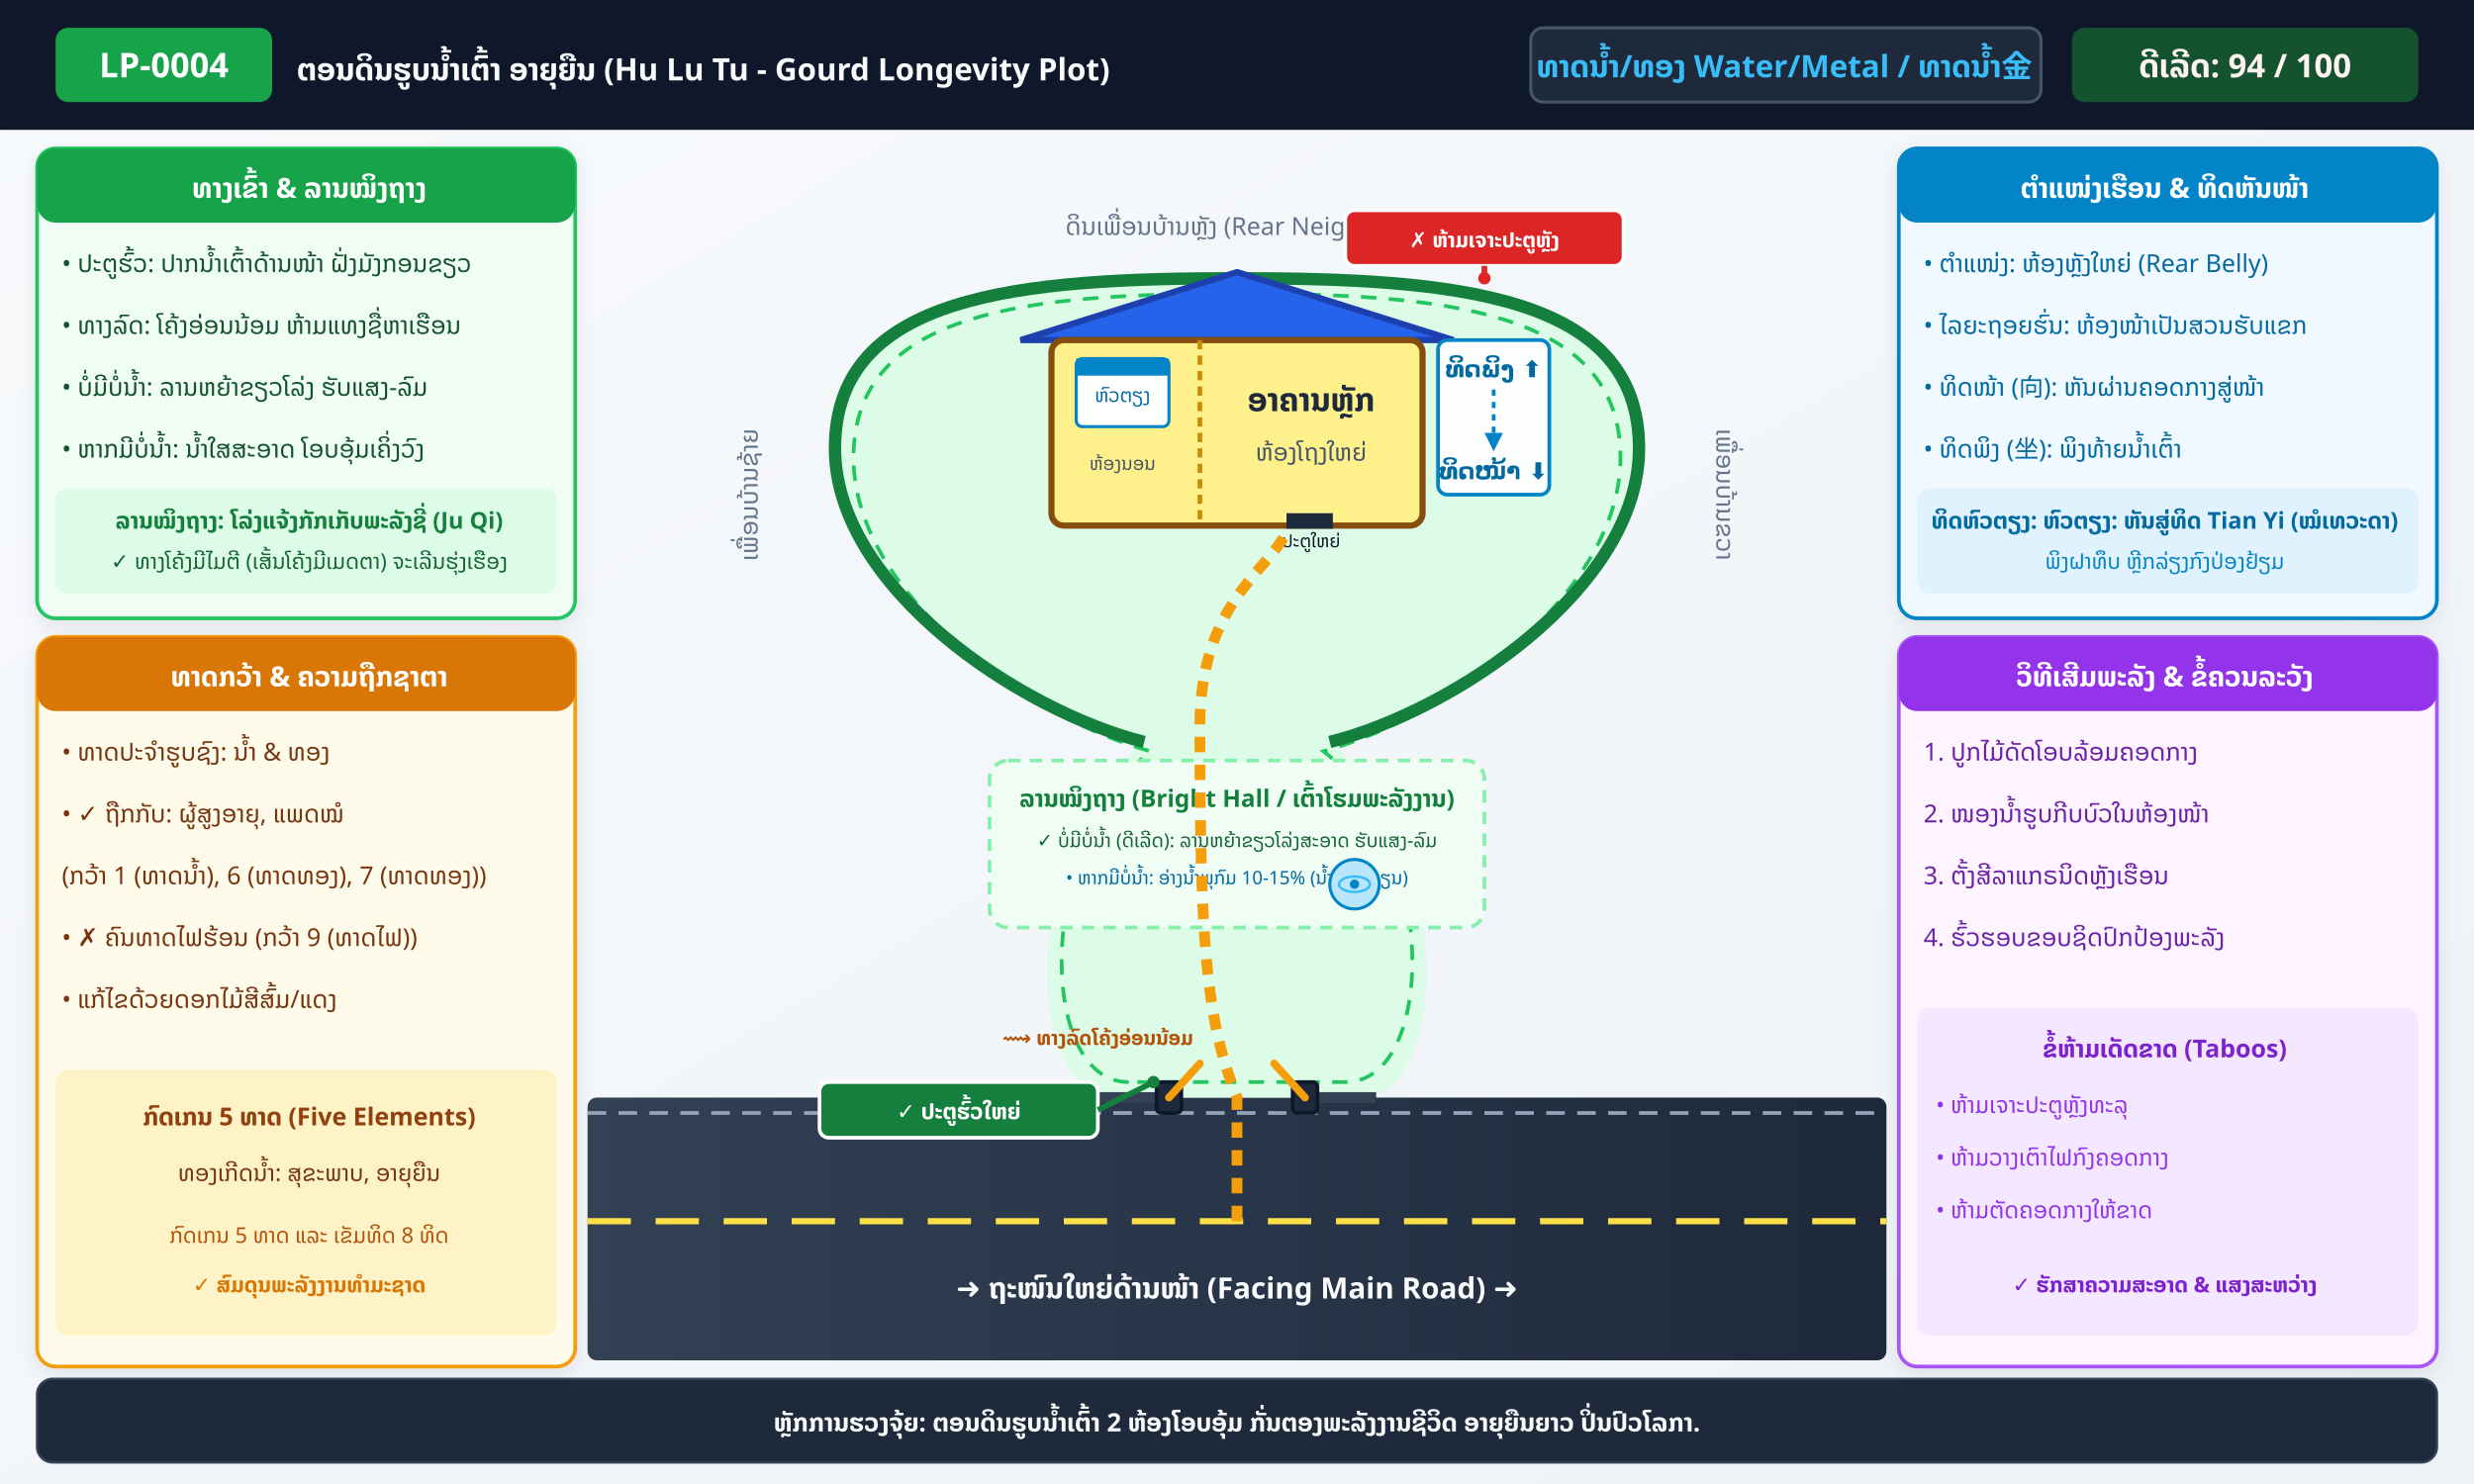
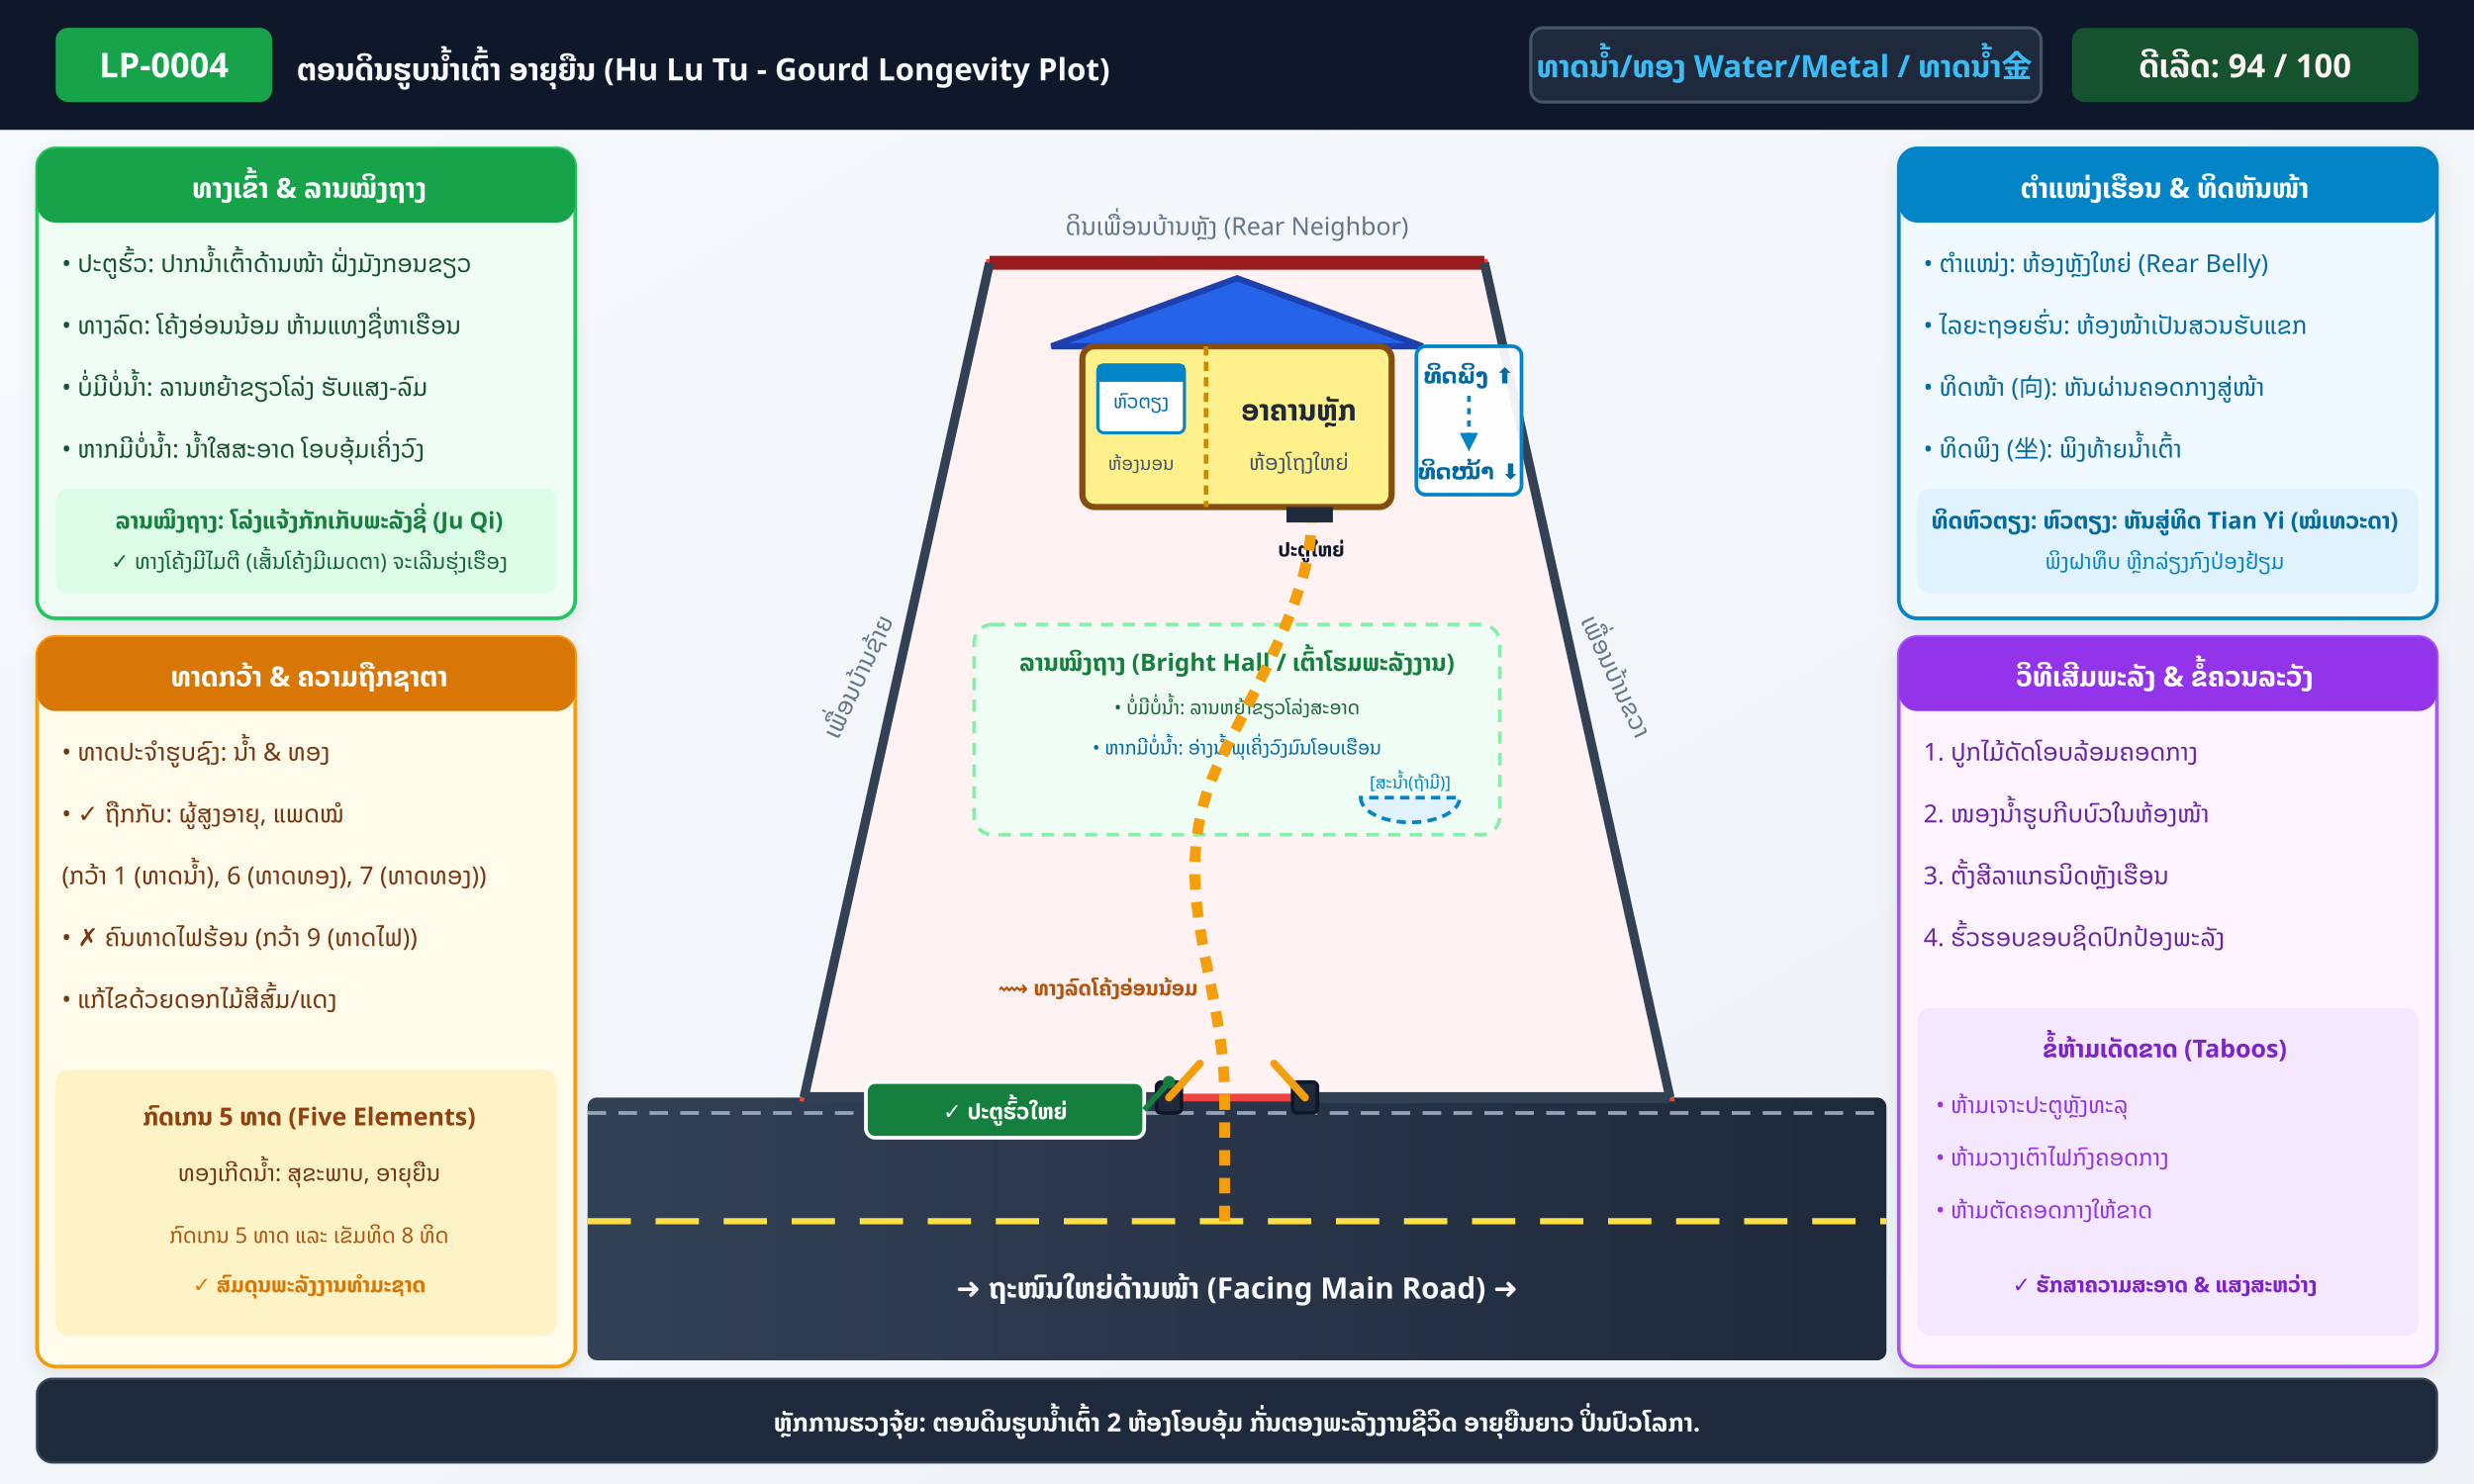
<svg xmlns="http://www.w3.org/2000/svg" viewBox="0 0 800 480" width="800" height="480">
  <defs>
    <linearGradient id="bgGrad" x1="0%" y1="0%" x2="100%" y2="100%">
      <stop offset="0%" stop-color="#F8FAFC" />
      <stop offset="100%" stop-color="#EDF2F7" />
    </linearGradient>
    <linearGradient id="roadGrad" x1="0%" y1="0%" x2="100%" y2="0%">
      <stop offset="0%" stop-color="#334155" />
      <stop offset="100%" stop-color="#1E293B" />
    </linearGradient>
    <filter id="shadow" x="-5%" y="-5%" width="110%" height="110%">
      <feDropShadow dx="0" dy="2" stdDeviation="3" flood-opacity="0.08" />
    </filter>
  </defs>
  <rect width="800" height="480" fill="url(#bgGrad)" />
  <rect x="0" y="0" width="800" height="42" fill="#0F172A" />
  <rect x="18" y="9" width="70" height="24" rx="4" fill="#16A34A" />
  <text x="53" y="25" font-family="'Segoe UI', sans-serif" font-weight="bold" font-size="11" fill="#FFFFFF" text-anchor="middle">LP-0004</text>
  <text x="96" y="26" font-family="'Noto Sans Lao', 'Segoe UI', sans-serif" font-weight="bold" font-size="10" fill="#F8FAFC">ຕອນດິນຮູບນ້ຳເຕົ້າ ອາຍຸຍືນ (Hu Lu Tu - Gourd Longevity Plot)</text>
  <rect x="495" y="9" width="165" height="24" rx="4" fill="#1E293B" stroke="#475569" stroke-width="1" />
  <text x="577" y="25" font-family="'Noto Sans Lao', 'Segoe UI', sans-serif" font-weight="bold" font-size="10" fill="#38BDF8" text-anchor="middle">ທາດນ້ຳ/ທອງ Water/Metal / ທາດນ້ຳ金</text>
  <rect x="670" y="9" width="112" height="24" rx="4" fill="#14532D" />
  <text x="726" y="25" font-family="'Noto Sans Lao', 'Segoe UI', sans-serif" font-weight="bold" font-size="10.5" fill="#FEF2F2" text-anchor="middle">ດີເລີດ: 94 / 100</text>
  <rect x="12" y="48" width="174" height="152" rx="6" fill="#F0FDF4" stroke="#22C55E" stroke-width="1.2" filter="url(#shadow)" />
  <rect x="12" y="48" width="174" height="24" rx="6" fill="#16A34A" />
  <text x="100" y="64" font-family="'Noto Sans Lao', 'Segoe UI', sans-serif" font-weight="bold" font-size="9" fill="#FFFFFF" text-anchor="middle">ທາງເຂົ້າ &amp; ລານໝິງຖາງ</text>
  <text x="20" y="88" font-family="'Noto Sans Lao', 'Segoe UI', sans-serif" font-size="8" fill="#14532D">• ປະຕູຮົ້ວ: ປາກນ້ຳເຕົ້າດ້ານໜ້າ ຝັ່ງມັງກອນຂຽວ</text>
  <text x="20" y="108" font-family="'Noto Sans Lao', 'Segoe UI', sans-serif" font-size="8" fill="#14532D">• ທາງລົດ: ໂຄ້ງອ່ອນນ້ອມ ຫ້າມແທງຊື່ຫາເຮືອນ</text>
  <text x="20" y="128" font-family="'Noto Sans Lao', 'Segoe UI', sans-serif" font-size="8" fill="#14532D">• ບໍ່ມີບໍ່ນ້ຳ: ລານຫຍ້າຂຽວໂລ່ງ ຮັບແສງ-ລົມ</text>
  <text x="20" y="148" font-family="'Noto Sans Lao', 'Segoe UI', sans-serif" font-size="8" fill="#14532D">• ຫາກມີບໍ່ນ້ຳ: ນ້ຳໃສສະອາດ ໂອບອຸ້ມເຄິ່ງວົງ</text>
  <rect x="18" y="158" width="162" height="34" rx="4" fill="#DCFCE7" />
  <text x="100" y="171" font-family="'Noto Sans Lao', 'Segoe UI', sans-serif" font-weight="bold" font-size="7.5" fill="#15803D" text-anchor="middle">ລານໝິງຖາງ: ໂລ່ງແຈ້ງກັກເກັບພະລັງຊີ່ (Ju Qi)</text>
  <text x="100" y="184" font-family="'Noto Sans Lao', 'Segoe UI', sans-serif" font-size="7" fill="#166534" text-anchor="middle">✓ ທາງໂຄ້ງມີໄມຕີ (ເສັ້ນໂຄ້ງມີເມດຕາ) ຈະເລີນຮຸ່ງເຮືອງ</text>
  <rect x="12" y="206" width="174" height="236" rx="6" fill="#FFFBEB" stroke="#F59E0B" stroke-width="1.2" filter="url(#shadow)" />
  <rect x="12" y="206" width="174" height="24" rx="6" fill="#D97706" />
  <text x="100" y="222" font-family="'Noto Sans Lao', 'Segoe UI', sans-serif" font-weight="bold" font-size="9" fill="#FFFFFF" text-anchor="middle">ທາດກວ້າ &amp; ຄວາມຖືກຊາຕາ</text>
  <text x="20" y="246" font-family="'Noto Sans Lao', 'Segoe UI', sans-serif" font-size="8" fill="#78350F">• ທາດປະຈຳຮູບຊົງ: ນ້ຳ &amp; ທອງ</text>
  <text x="20" y="266" font-family="'Noto Sans Lao', 'Segoe UI', sans-serif" font-size="8" fill="#78350F">• ✓ ຖືກກັບ: ຜູ້ສູງອາຍຸ, ແພດໝໍ</text>
  <text x="20" y="286" font-family="'Noto Sans Lao', 'Segoe UI', sans-serif" font-size="8" fill="#78350F">(ກວ້າ 1 (ທາດນ້ຳ), 6 (ທາດທອງ), 7 (ທາດທອງ))</text>
  <text x="20" y="306" font-family="'Noto Sans Lao', 'Segoe UI', sans-serif" font-size="8" fill="#78350F">• ✗ ຄົນທາດໄຟຮ້ອນ (ກວ້າ 9 (ທາດໄຟ))</text>
  <text x="20" y="326" font-family="'Noto Sans Lao', 'Segoe UI', sans-serif" font-size="8" fill="#78350F">• ແກ້ໄຂດ້ວຍດອກໄມ້ສີສົ້ມ/ແດງ</text>
  <rect x="18" y="346" width="162" height="86" rx="4" fill="#FEF3C7" />
  <text x="100" y="364" font-family="'Noto Sans Lao', 'Segoe UI', sans-serif" font-weight="bold" font-size="8" fill="#92400E" text-anchor="middle">ກົດເກນ 5 ທາດ (Five Elements)</text>
  <text x="100" y="382" font-family="'Noto Sans Lao', 'Segoe UI', sans-serif" font-size="7.5" fill="#78350F" text-anchor="middle">ທອງເກີດນ້ຳ: ສຸຂະພາບ, ອາຍຸຍືນ</text>
  <text x="100" y="402" font-family="'Noto Sans Lao', 'Segoe UI', sans-serif" font-size="7" fill="#B45309" text-anchor="middle">ກົດເກນ 5 ທາດ ແລະ ເຂັມທິດ 8 ທິດ</text>
  <text x="100" y="418" font-family="'Noto Sans Lao', 'Segoe UI', sans-serif" font-weight="bold" font-size="7" fill="#D97706" text-anchor="middle">✓ ສົມດຸນພະລັງງານທຳມະຊາດ</text>
  <rect x="614" y="48" width="174" height="152" rx="6" fill="#F0F9FF" stroke="#0284C7" stroke-width="1.2" filter="url(#shadow)" />
  <rect x="614" y="48" width="174" height="24" rx="6" fill="#0284C7" />
  <text x="700" y="64" font-family="'Noto Sans Lao', 'Segoe UI', sans-serif" font-weight="bold" font-size="9" fill="#FFFFFF" text-anchor="middle">ຕຳແໜ່ງເຮືອນ &amp; ທິດຫັນໜ້າ</text>
  <text x="622" y="88" font-family="'Noto Sans Lao', 'Segoe UI', sans-serif" font-size="8" fill="#0369A1">• ຕຳແໜ່ງ: ຫ້ອງຫຼັງໃຫຍ່ (Rear Belly)</text>
  <text x="622" y="108" font-family="'Noto Sans Lao', 'Segoe UI', sans-serif" font-size="8" fill="#0369A1">• ໄລຍະຖອຍຮົ່ນ: ຫ້ອງໜ້າເປັນສວນຮັບແຂກ</text>
  <text x="622" y="128" font-family="'Noto Sans Lao', 'Segoe UI', sans-serif" font-size="8" fill="#0369A1">• ທິດໜ້າ (向): ຫັນຜ່ານຄອດກາງສູ່ໜ້າ</text>
  <text x="622" y="148" font-family="'Noto Sans Lao', 'Segoe UI', sans-serif" font-size="8" fill="#0369A1">• ທິດພິງ (坐): ພິງທ້າຍນ້ຳເຕົ້າ</text>
  <rect x="620" y="158" width="162" height="34" rx="4" fill="#E0F2FE" />
  <text x="700" y="171" font-family="'Noto Sans Lao', 'Segoe UI', sans-serif" font-weight="bold" font-size="7.5" fill="#0369A1" text-anchor="middle">ທິດຫົວຕຽງ: ຫົວຕຽງ: ຫັນສູ່ທິດ Tian Yi (ໝໍເທວະດາ)</text>
  <text x="700" y="184" font-family="'Noto Sans Lao', 'Segoe UI', sans-serif" font-size="7" fill="#0284C7" text-anchor="middle">ພິງຝາທຶບ ຫຼີກລ່ຽງກົງປ່ອງຢ້ຽມ</text>
  <rect x="614" y="206" width="174" height="236" rx="6" fill="#FDF4FF" stroke="#A855F7" stroke-width="1.2" filter="url(#shadow)" />
  <rect x="614" y="206" width="174" height="24" rx="6" fill="#9333EA" />
  <text x="700" y="222" font-family="'Noto Sans Lao', 'Segoe UI', sans-serif" font-weight="bold" font-size="9" fill="#FFFFFF" text-anchor="middle">ວິທີເສີມພະລັງ &amp; ຂໍ້ຄວນລະວັງ</text>
  <text x="622" y="246" font-family="'Noto Sans Lao', 'Segoe UI', sans-serif" font-size="8" fill="#6B21A8">1. ປູກໄມ້ດັດໂອບລ້ອມຄອດກາງ</text>
  <text x="622" y="266" font-family="'Noto Sans Lao', 'Segoe UI', sans-serif" font-size="8" fill="#6B21A8">2. ໜອງນ້ຳຮູບກີບບົວໃນຫ້ອງໜ້າ</text>
  <text x="622" y="286" font-family="'Noto Sans Lao', 'Segoe UI', sans-serif" font-size="8" fill="#6B21A8">3. ຕັ້ງສີລາແກຣນິດຫຼັງເຮືອນ</text>
  <text x="622" y="306" font-family="'Noto Sans Lao', 'Segoe UI', sans-serif" font-size="8" fill="#6B21A8">4. ຮົ້ວຮອບຂອບຊິດປົກປ້ອງພະລັງ</text>
  <rect x="620" y="326" width="162" height="106" rx="4" fill="#F3E8FF" />
  <text x="700" y="342" font-family="'Noto Sans Lao', 'Segoe UI', sans-serif" font-weight="bold" font-size="8" fill="#7E22CE" text-anchor="middle">ຂໍ້ຫ້າມເດັດຂາດ (Taboos)</text>
  <text x="626" y="360" font-family="'Noto Sans Lao', 'Segoe UI', sans-serif" font-size="7.5" fill="#9333EA">• ຫ້າມເຈາະປະຕູຫຼັງທະລຸ</text>
  <text x="626" y="377" font-family="'Noto Sans Lao', 'Segoe UI', sans-serif" font-size="7.5" fill="#9333EA">• ຫ້າມວາງເຕົາໄຟກົງຄອດກາງ</text>
  <text x="626" y="394" font-family="'Noto Sans Lao', 'Segoe UI', sans-serif" font-size="7.5" fill="#9333EA">• ຫ້າມຕັດຄອດກາງໃຫ້ຂາດ</text>
  <text x="700" y="418" font-family="'Noto Sans Lao', 'Segoe UI', sans-serif" font-weight="bold" font-size="7" fill="#7E22CE" text-anchor="middle">✓ ຮັກສາຄວາມສະອາດ &amp; ແສງສະຫວ່າງ</text>
  <rect x="190" y="355" width="420" height="85" fill="url(#roadGrad)" rx="3" />
  <line x1="190" y1="395" x2="610" y2="395" stroke="#FDE047" stroke-width="2" stroke-dasharray="14,8" />
  <line x1="190" y1="360" x2="610" y2="360" stroke="#94A3B8" stroke-width="1.2" stroke-dasharray="6,4" />
  <text x="400" y="420" font-family="'Noto Sans Lao', 'Segoe UI', sans-serif" font-weight="bold" font-size="9.5" fill="#F8FAFC" text-anchor="middle">➜ ຖະໜົນໃຫຍ່ດ້ານໜ້າ (Facing Main Road) ➜</text>
  <g>
    <text x="400" y="76" font-family="'Noto Sans Lao', 'Segoe UI', sans-serif" font-size="8" fill="#64748B" text-anchor="middle">ດິນເພື່ອນບ້ານຫຼັງ (Rear Neighbor)</text>
-     <text x="245" y="160" font-family="'Noto Sans Lao', 'Segoe UI', sans-serif" font-size="8" fill="#64748B" text-anchor="middle" transform="rotate(-90 245 160)">ເພື່ອນບ້ານຊ້າຍ</text>
-     <text x="555" y="160" font-family="'Noto Sans Lao', 'Segoe UI', sans-serif" font-size="8" fill="#64748B" text-anchor="middle" transform="rotate(90 555 160)">ເພື່ອນບ້ານຂວາ</text>
-     <path d="M 360 355 C 330 355 330 270 370 240 C 330 230 270 190 270 145 C 270 95 330 90 400 90 C 470 90 530 95 530 145 C 530 190 470 230 430 240 C 470 270 470 355 440 355 Z" fill="#DCFCE7" />
-     <path d="M 365 350 C 335 350 335 272 372 243 C 332 232 276 192 276 148 C 276 100 334 95 400 95 C 466 95 524 100 524 148 C 524 192 468 232 428 243 C 465 272 465 350 435 350 Z" fill="none" stroke="#22C55E" stroke-width="1.2" stroke-dasharray="5,4" />
-     <path d="M 370 240 C 330 230 270 190 270 145 C 270 95 330 90 400 90 C 470 90 530 95 530 145 C 530 190 470 230 430 240" fill="none" stroke="#15803D" stroke-width="4" />
-     <polygon points="330,110 400,88 470,110" fill="#2563EB" stroke="#1E40AF" stroke-width="2" />
-     <rect x="340" y="110" width="120" height="60" fill="#FEF08A" stroke="#854D0E" stroke-width="2" rx="4" />
-     <line x1="388" y1="110" x2="388" y2="170" stroke="#CA8A04" stroke-width="1.5" stroke-dasharray="3,2" />
-     <rect x="348" y="116" width="30" height="22" rx="2" fill="#FFFFFF" stroke="#0284C7" stroke-width="1" />
-     <rect x="348" y="116" width="30" height="5.5" fill="#0284C7" />
-     <text x="363" y="130" font-family="'Noto Sans Lao', 'Segoe UI', sans-serif" font-size="6.2" fill="#0369A1" text-anchor="middle">ຫົວຕຽງ</text>
-     <text x="363" y="152" font-family="'Noto Sans Lao', 'Segoe UI', sans-serif" font-size="6" fill="#475569" text-anchor="middle">ຫ້ອງນອນ</text>
-     <text x="424" y="133" font-family="'Noto Sans Lao', 'Segoe UI', sans-serif" font-weight="bold" font-size="10.5" fill="#1E293B" text-anchor="middle">ອາຄານຫຼັກ</text>
-     <text x="424" y="149" font-family="'Noto Sans Lao', 'Segoe UI', sans-serif" font-size="7.8" fill="#475569" text-anchor="middle">ຫ້ອງໂຖງໃຫຍ່</text>
-     <rect x="416" y="166" width="15" height="5" fill="#1E293B" />
-     <text x="424" y="177" font-family="'Noto Sans Lao', 'Segoe UI', sans-serif" font-size="5.8" fill="#0F172A" text-anchor="middle">ປະຕູໃຫຍ່</text>
-     <g transform="translate(465, 110)">
-       <rect x="0" y="0" width="36" height="50" rx="3" fill="#FFFFFF" fill-opacity="0.92" stroke="#0284C7" stroke-width="1.2" />
-       <text x="18" y="12" font-family="'Segoe UI', sans-serif" font-weight="bold" font-size="7.5" fill="#0369A1" text-anchor="middle">ທິດພິງ ⬆</text>
-       <line x1="18" y1="16" x2="18" y2="34" stroke="#0284C7" stroke-width="1.2" stroke-dasharray="2,2" />
-       <polygon points="18,36 15,30 21,30" fill="#0284C7" />
-       <text x="18" y="45" font-family="'Segoe UI', sans-serif" font-weight="bold" font-size="7.5" fill="#0369A1" text-anchor="middle">ທິດໜ້າ ⬇</text>
+     <text x="280" y="220" font-family="'Noto Sans Lao', 'Segoe UI', sans-serif" font-size="8" fill="#64748B" text-anchor="middle" transform="rotate(-65 280 220)">ເພື່ອນບ້ານຊ້າຍ</text>
+     <text x="520" y="220" font-family="'Noto Sans Lao', 'Segoe UI', sans-serif" font-size="8" fill="#64748B" text-anchor="middle" transform="rotate(65 520 220)">ເພື່ອນບ້ານຂວາ</text>
+     <polygon points="320,85 480,85 540,355 260,355" fill="#FEF2F2" stroke="#EF4444" stroke-width="2.5" />
+     <line x1="320" y1="85" x2="480" y2="85" stroke="#991B1B" stroke-width="4.5" />
+     <line x1="320" y1="85" x2="260" y2="355" stroke="#334155" stroke-width="3" />
+     <line x1="480" y1="85" x2="540" y2="355" stroke="#334155" stroke-width="3" />
+     <polygon points="340,112 400,90 460,112" fill="#2563EB" stroke="#1E40AF" stroke-width="2" />
+     <rect x="350" y="112" width="100" height="52" fill="#FEF08A" stroke="#854D0E" stroke-width="2" rx="4" />
+     <line x1="390" y1="112" x2="390" y2="164" stroke="#CA8A04" stroke-width="1.5" stroke-dasharray="3,2" />
+     <rect x="355" y="118" width="28" height="22" rx="2" fill="#FFFFFF" stroke="#0284C7" stroke-width="1" />
+     <rect x="355" y="118" width="28" height="5.5" fill="#0284C7" />
+     <text x="369" y="132" font-family="'Noto Sans Lao', 'Segoe UI', sans-serif" font-size="6.2" fill="#0369A1" text-anchor="middle">ຫົວຕຽງ</text>
+     <text x="369" y="152" font-family="'Noto Sans Lao', 'Segoe UI', sans-serif" font-size="6" fill="#475569" text-anchor="middle">ຫ້ອງນອນ</text>
+     <text x="420" y="136" font-family="'Noto Sans Lao', 'Segoe UI', sans-serif" font-weight="bold" font-size="9.5" fill="#1E293B" text-anchor="middle">ອາຄານຫຼັກ</text>
+     <text x="420" y="152" font-family="'Noto Sans Lao', 'Segoe UI', sans-serif" font-size="7" fill="#475569" text-anchor="middle">ຫ້ອງໂຖງໃຫຍ່</text>
+     <rect x="416" y="164" width="15" height="5" fill="#1E293B" />
+     <text x="424" y="180" font-family="'Noto Sans Lao', 'Segoe UI', sans-serif" font-weight="bold" font-size="6.5" fill="#0F172A" text-anchor="middle">ປະຕູໃຫຍ່</text>
+     <g transform="translate(458, 112)">
+       <rect x="0" y="0" width="34" height="48" rx="3" fill="#FFFFFF" fill-opacity="0.92" stroke="#0284C7" stroke-width="1.2" />
+       <text x="17" y="12" font-family="'Segoe UI', sans-serif" font-weight="bold" font-size="7" fill="#0369A1" text-anchor="middle">ທິດພິງ ⬆</text>
+       <line x1="17" y1="16" x2="17" y2="32" stroke="#0284C7" stroke-width="1.2" stroke-dasharray="2,2" />
+       <polygon points="17,34 14,28 20,28" fill="#0284C7" />
+       <text x="17" y="43" font-family="'Segoe UI', sans-serif" font-weight="bold" font-size="7" fill="#0369A1" text-anchor="middle">ທິດໜ້າ ⬇</text>
    </g>
-     <rect x="320" y="246" width="160" height="54" rx="6" fill="#F0FDF4" stroke="#86EFAC" stroke-width="1.2" stroke-dasharray="4,3" />
-     <text x="400" y="261" font-family="'Noto Sans Lao', 'Segoe UI', sans-serif" font-weight="bold" font-size="7.8" fill="#15803D" text-anchor="middle">ລານໝິງຖາງ (Bright Hall / ເຕົ້າໂຮມພະລັງງານ)</text>
-     <text x="400" y="274" font-family="'Noto Sans Lao', 'Segoe UI', sans-serif" font-size="6.2" fill="#166534" text-anchor="middle">✓ ບໍ່ມີບໍ່ນ້ຳ (ດີເລີດ): ລານຫຍ້າຂຽວໂລ່ງສະອາດ ຮັບແສງ-ລົມ</text>
-     <text x="400" y="286" font-family="'Noto Sans Lao', 'Segoe UI', sans-serif" font-size="6.0" fill="#0369A1" text-anchor="middle">• ຫາກມີບໍ່ນ້ຳ: ອ່າງນ້ຳພຸກົມ 10-15% (ນ້ຳໃສໄຫຼວຽນ)</text>
-     <circle cx="438" cy="286" r="8" fill="#BAE6FD" stroke="#0284C7" stroke-width="1" />
-     <ellipse cx="438" cy="286" rx="5" ry="2.5" fill="none" stroke="#38BDF8" stroke-width="0.8" />
-     <circle cx="438" cy="286" r="1.5" fill="#0284C7" />
-     <line x1="355" y1="355" x2="378" y2="355" stroke="#334155" stroke-width="3.5" />
-     <line x1="422" y1="355" x2="445" y2="355" stroke="#334155" stroke-width="3.5" />
+     <rect x="315" y="202" width="170" height="68" rx="6" fill="#F0FDF4" stroke="#86EFAC" stroke-width="1.2" stroke-dasharray="4,3" />
+     <text x="400" y="217" font-family="'Noto Sans Lao', 'Segoe UI', sans-serif" font-weight="bold" font-size="7.8" fill="#15803D" text-anchor="middle">ລານໝິງຖາງ (Bright Hall / ເຕົ້າໂຮມພະລັງງານ)</text>
+     <text x="400" y="231" font-family="'Noto Sans Lao', 'Segoe UI', sans-serif" font-size="6.2" fill="#166534" text-anchor="middle">• ບໍ່ມີບໍ່ນ້ຳ: ລານຫຍ້າຂຽວໂລ່ງສະອາດ</text>
+     <text x="400" y="244" font-family="'Noto Sans Lao', 'Segoe UI', sans-serif" font-size="6.2" fill="#0369A1" text-anchor="middle">• ຫາກມີບໍ່ນ້ຳ: ອ່າງນ້ຳພຸເຄິ່ງວົງມົນໂອບເຮືອນ</text>
+     <path d="M 440 258 A 16 8 0 0 0 472 258 Z" fill="#E0F2FE" stroke="#0284C7" stroke-width="1.2" stroke-dasharray="3,2" />
+     <text x="456" y="255" font-family="'Noto Sans Lao', 'Segoe UI', sans-serif" font-size="5.5" fill="#0284C7" text-anchor="middle">[ສະນ້ຳ(ຖ້າມີ)]</text>
+     <line x1="260" y1="355" x2="374" y2="355" stroke="#334155" stroke-width="3.5" />
+     <line x1="426" y1="355" x2="540" y2="355" stroke="#334155" stroke-width="3.5" />
    <rect x="374" y="350" width="8" height="10" rx="1.5" fill="#1E293B" stroke="#0F172A" stroke-width="1.2" />
    <rect x="418" y="350" width="8" height="10" rx="1.5" fill="#1E293B" stroke="#0F172A" stroke-width="1.2" />
    <line x1="378" y1="355" x2="388" y2="344" stroke="#F59E0B" stroke-width="2.5" stroke-linecap="round" />
    <line x1="422" y1="355" x2="412" y2="344" stroke="#F59E0B" stroke-width="2.5" stroke-linecap="round" />
-     <path d="M 400 395 L 400 355 C 390 330 388 305 388 235 C 388 195 410 185 416 172" fill="none" stroke="#F59E0B" stroke-width="3.5" stroke-dasharray="5,4" />
-     <text x="355" y="338" font-family="'Noto Sans Lao', 'Segoe UI', sans-serif" font-weight="bold" font-size="6.5" fill="#B45309" text-anchor="middle">⟿ ທາງລົດໂຄ້ງອ່ອນນ້ອມ</text>
-     <g transform="translate(265, 350)">
+     <path d="M 396 395 L 396 355 C 396 315 375 285 395 245 C 410 215 424 190 424 169" fill="none" stroke="#F59E0B" stroke-width="3.5" stroke-dasharray="5,4" />
+     <text x="355" y="322" font-family="'Noto Sans Lao', 'Segoe UI', sans-serif" font-weight="bold" font-size="6.8" fill="#B45309" text-anchor="middle">⟿ ທາງລົດໂຄ້ງອ່ອນນ້ອມ</text>
+     <g transform="translate(280, 350)">
      <rect x="0" y="0" width="90" height="18" rx="3" fill="#15803D" stroke="#FFFFFF" stroke-width="1.2" />
      <text x="45" y="12" font-family="'Noto Sans Lao', 'Segoe UI', sans-serif" font-weight="bold" font-size="7.2" fill="#FFFFFF" text-anchor="middle">✓ ປະຕູຮົ້ວໃຫຍ່</text>
-       <line x1="90" y1="9" x2="108" y2="0" stroke="#15803D" stroke-width="1.8" />
-       <circle cx="108" cy="0" r="2" fill="#15803D" />
-     </g>
-     <g transform="translate(435, 68)">
-       <rect x="0" y="0" width="90" height="18" rx="3" fill="#DC2626" stroke="#FFFFFF" stroke-width="1.2" />
-       <text x="45" y="12" font-family="'Noto Sans Lao', 'Segoe UI', sans-serif" font-weight="bold" font-size="6.8" fill="#FFFFFF" text-anchor="middle">✗ ຫ້າມເຈາະປະຕູຫຼັງ</text>
-       <line x1="45" y1="18" x2="45" y2="22" stroke="#DC2626" stroke-width="1.8" />
-       <circle cx="45" cy="22" r="2" fill="#DC2626" />
+       <line x1="90" y1="9" x2="98" y2="0" stroke="#15803D" stroke-width="1.8" />
+       <circle cx="98" cy="0" r="2" fill="#15803D" />
    </g>
  </g>
  <rect x="12" y="446" width="776" height="27" rx="5" fill="#1E293B" stroke="#334155" stroke-width="0.8" />
  <text x="400" y="463" font-family="'Noto Sans Lao', 'Segoe UI', sans-serif" font-weight="bold" font-size="8.2" fill="#F8FAFC" text-anchor="middle">ຫຼັກການຮວງຈຸ້ຍ: ຕອນດິນຮູບນ້ຳເຕົ້າ 2 ຫ້ອງໂອບອຸ້ມ ກັ່ນຕອງພະລັງງານຊີວິດ ອາຍຸຍືນຍາວ ປິ່ນປົວໂລກາ.</text>
</svg>
